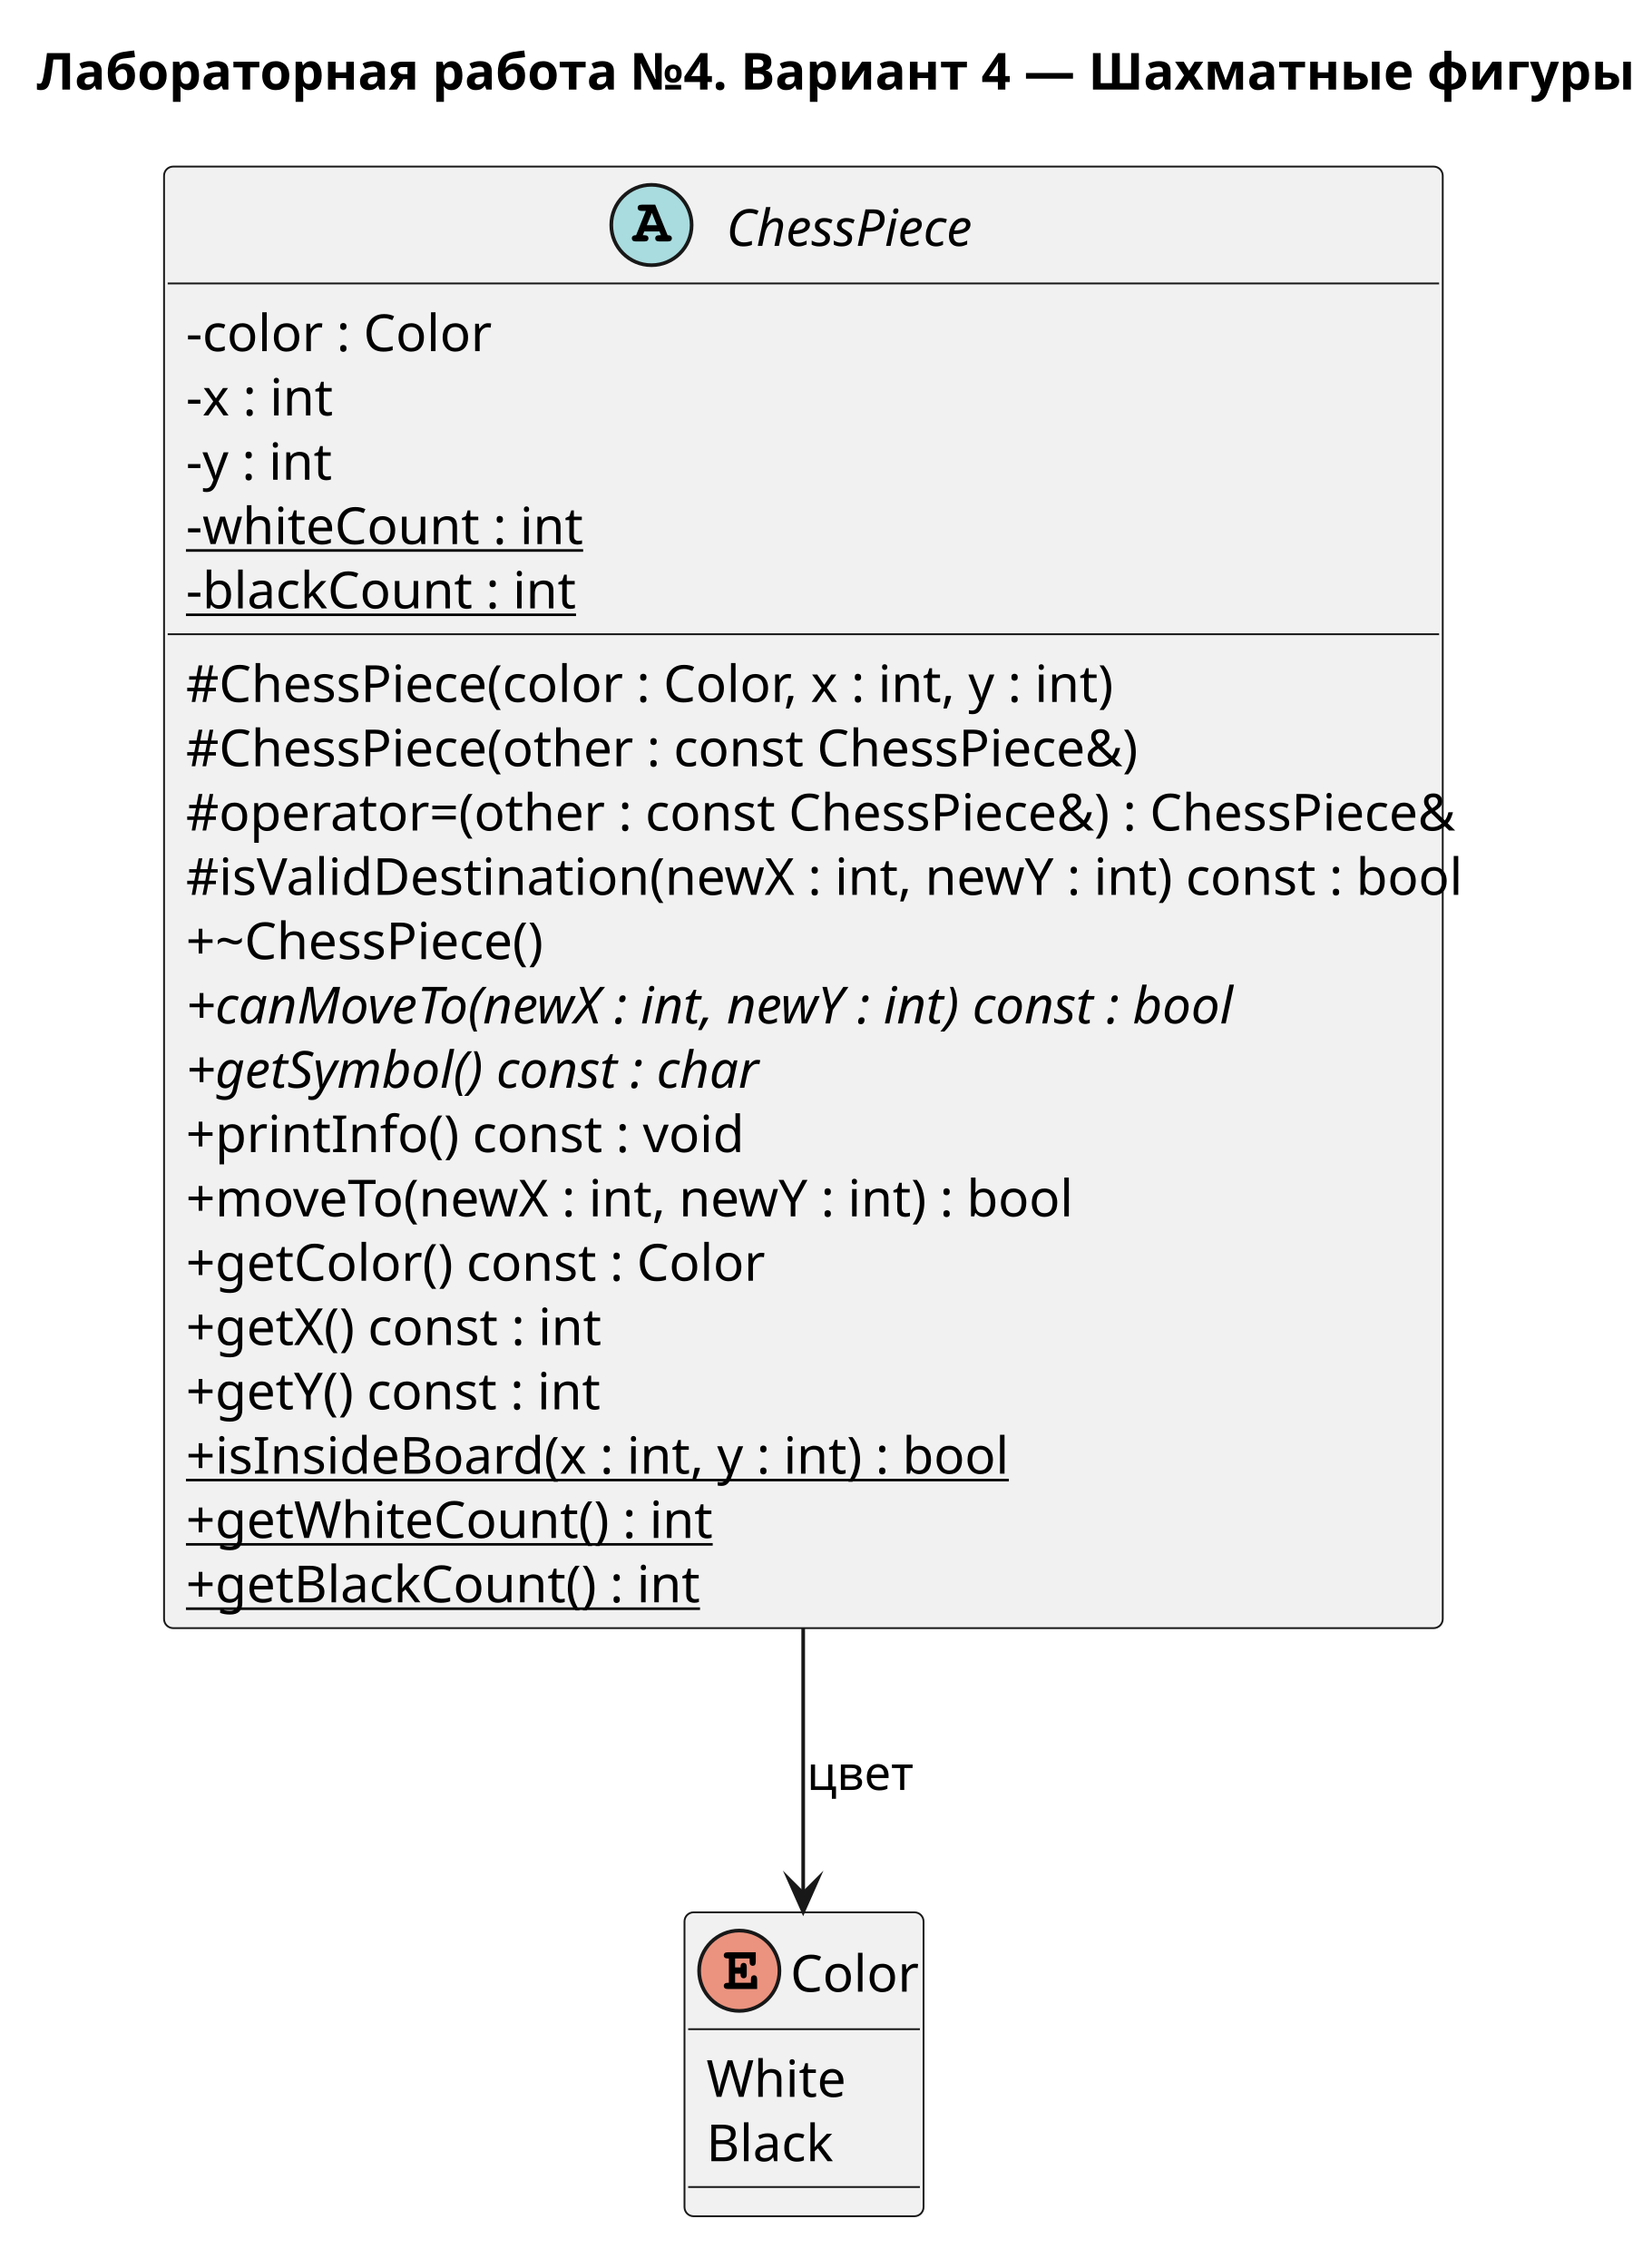
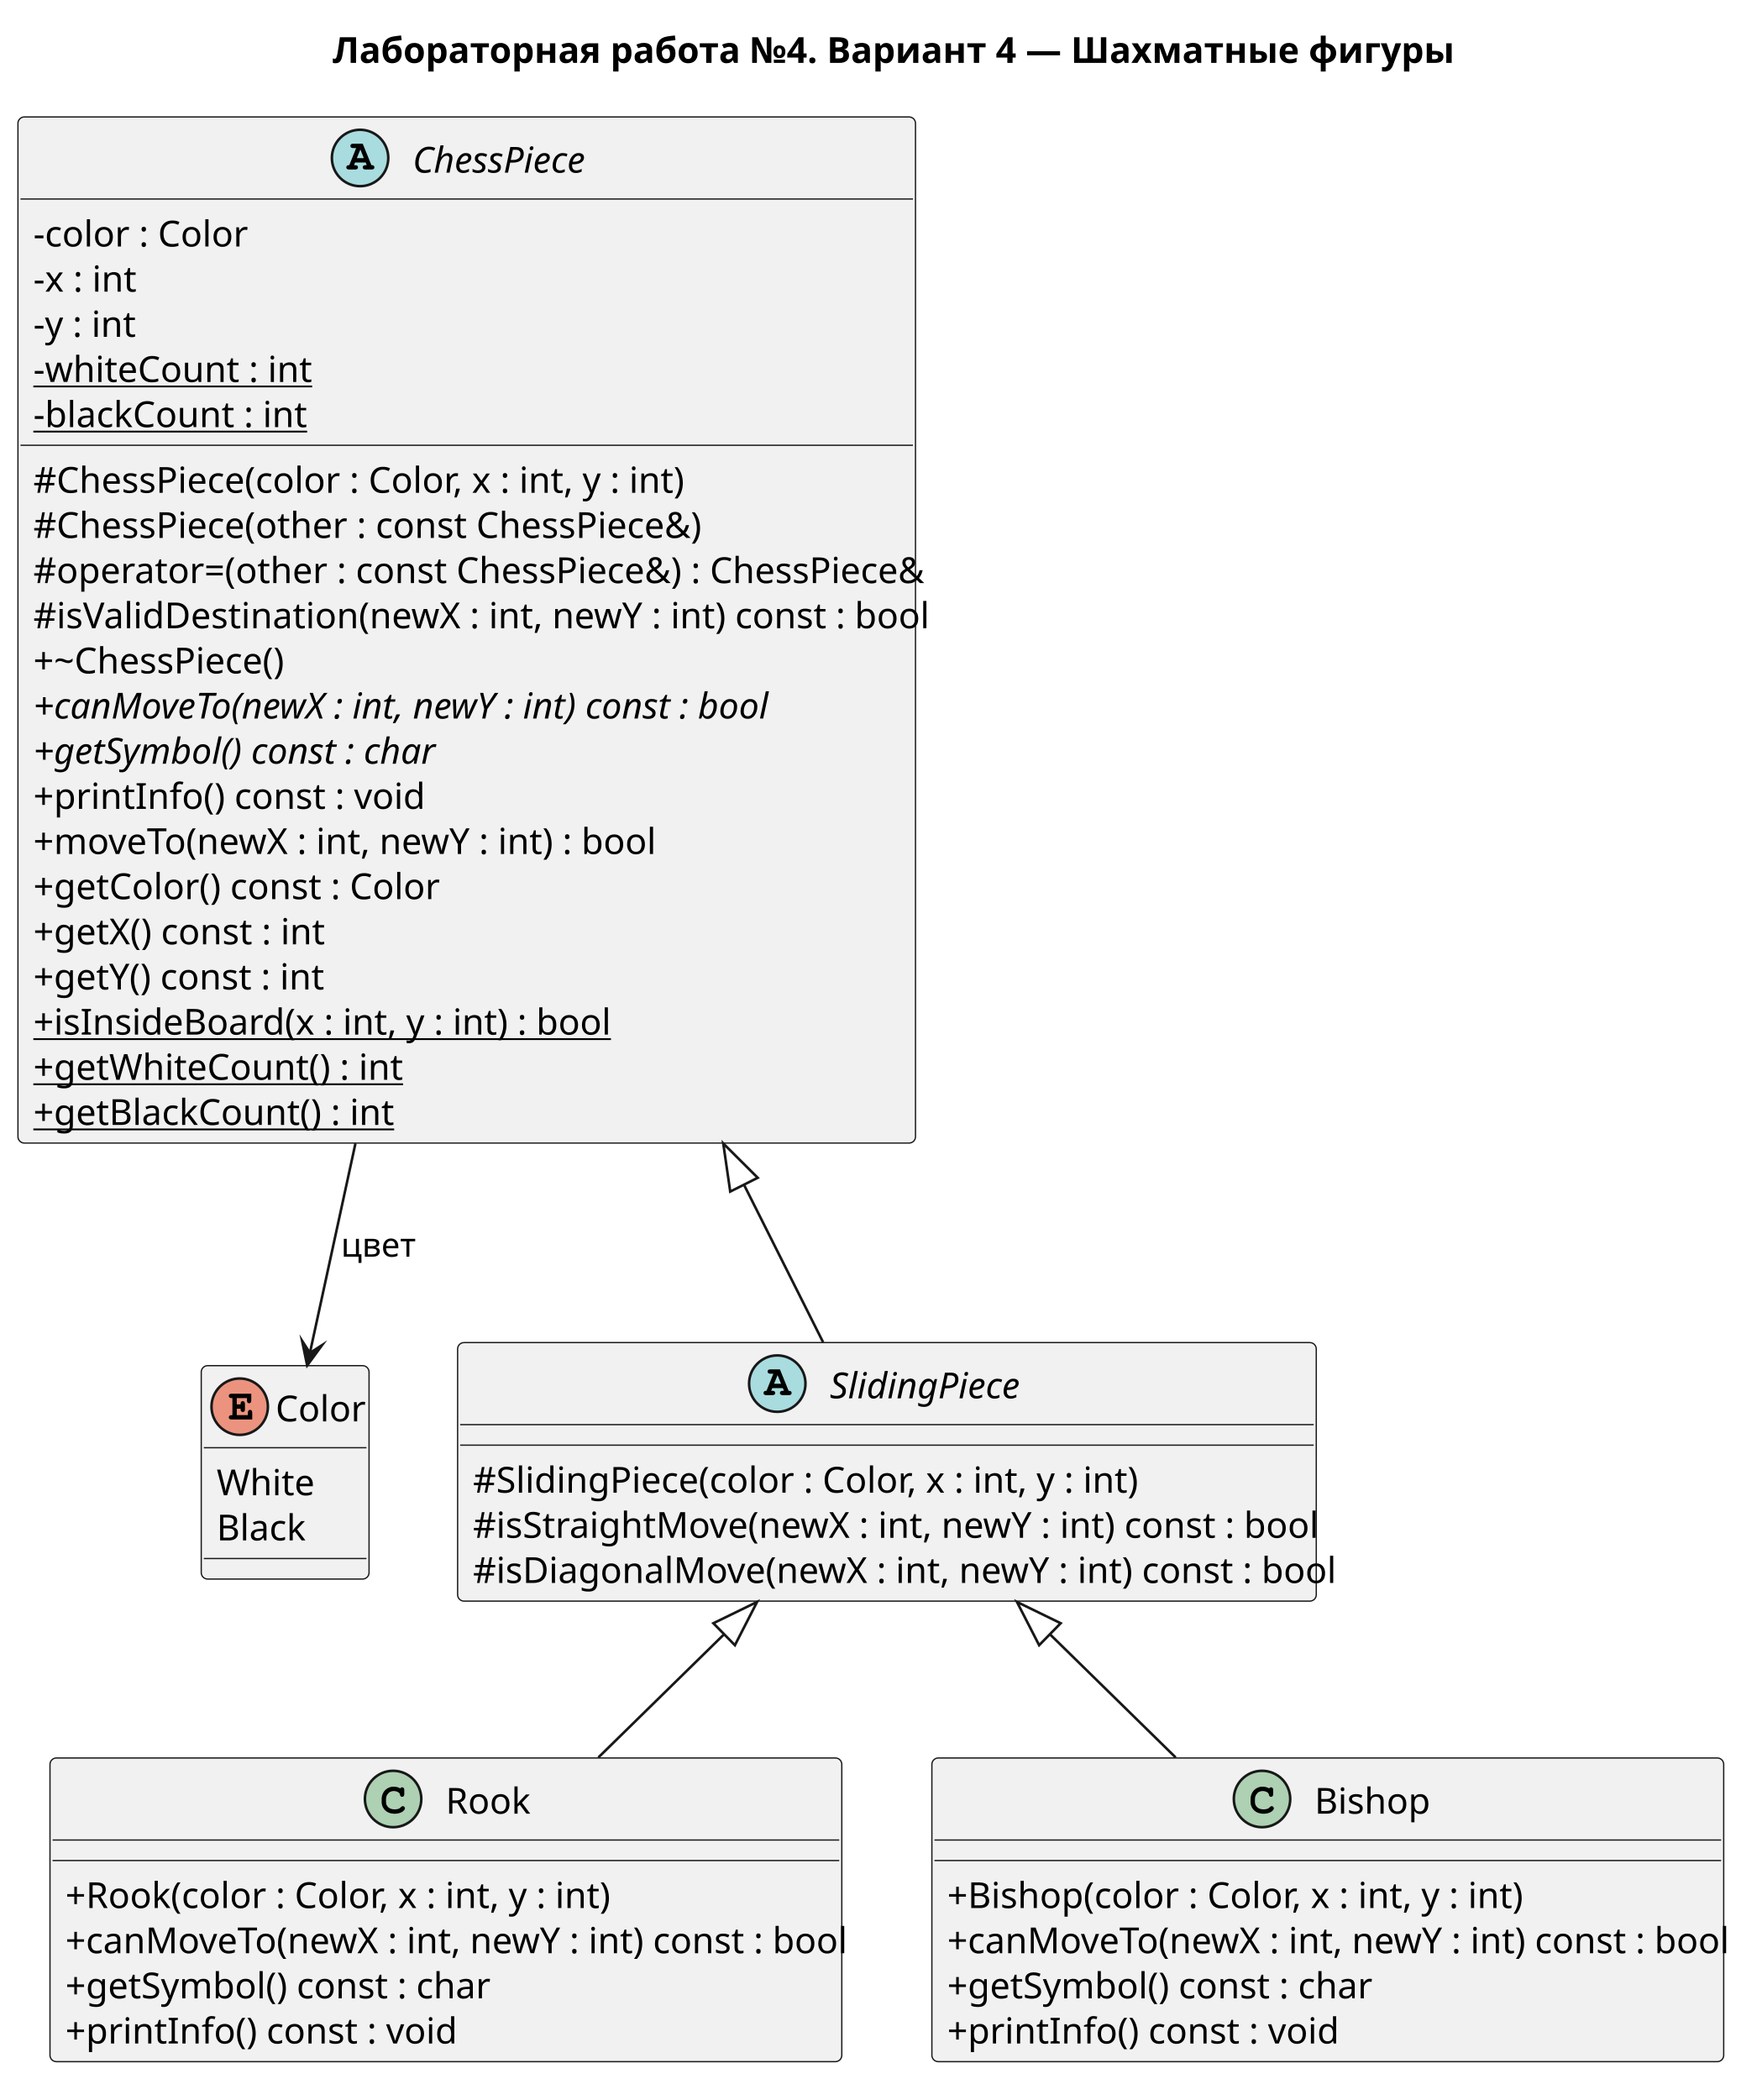
- <svg xmlns="http://www.w3.org/2000/svg" version="1.1" data-diagram-type="CLASS" style="width:447px;height:621px;background:#FFFFFF;" width="447px" height="621px" viewBox="0 0 447 621" zoomAndPan="magnify" preserveAspectRatio="none" contentStyleType="text/css">
+ <svg xmlns="http://www.w3.org/2000/svg" version="1.1" data-diagram-type="CLASS" style="width:687px;height:819px;background:#FFFFFF;" width="687px" height="819px" viewBox="0 0 687 819" zoomAndPan="magnify" preserveAspectRatio="none" contentStyleType="text/css">
  <defs />
  <g font-family="sans-serif" lengthAdjust="spacing">
    <g class="title" data-source-line="1">
-       <text x="10" y="24.533" fill="#000" font-size="14" textLength="420.943" font-weight="700">Лабораторная работа №4. Вариант 4 — Шахматные фигуры</text>
+       <text x="129.71" y="24.533" fill="#000" font-size="14" textLength="420.943" font-weight="700">Лабораторная работа №4. Вариант 4 — Шахматные фигуры</text>
    </g>
    <g class="entity" data-qualified-name="Color" id="ent0001" data-source-line="4">
-       <rect x="187.416" y="523.609" width="65.455" height="83.219" fill="#F1F1F1" style="stroke:#181818;stroke-width:0.5;" rx="2.5" ry="2.5" />
-       <ellipse cx="202.416" cy="539.609" rx="11" ry="11" fill="#EB937F" style="stroke:#181818;stroke-width:1;" />
-       <path d="M201.275,540.406 L201.275,542.906 L205.603,542.906 L205.603,541.984 Q205.603,541.375 205.837,541.109 Q206.087,540.844 206.462,540.844 Q206.837,540.844 207.072,541.109 Q207.306,541.375 207.306,541.984 L207.306,544.609 L199.306,544.609 Q198.681,544.609 198.416,544.375 Q198.166,544.141 198.166,543.75 Q198.166,543.375 198.431,543.141 Q198.697,542.906 199.306,542.906 L199.572,542.906 L199.572,536.25 L199.306,536.25 Q198.681,536.25 198.416,536.016 Q198.166,535.781 198.166,535.391 Q198.166,535.016 198.416,534.781 Q198.681,534.547 199.306,534.547 L206.931,534.547 L206.931,537.141 Q206.931,537.75 206.697,538.016 Q206.478,538.266 206.087,538.266 Q205.712,538.266 205.478,538.016 Q205.244,537.75 205.244,537.141 L205.244,536.25 L201.275,536.25 L201.275,538.703 L202.759,538.703 Q202.759,538.047 202.884,537.859 Q203.15,537.453 203.619,537.453 Q203.994,537.453 204.228,537.719 Q204.462,537.969 204.462,538.578 L204.462,540.547 Q204.462,541.094 204.337,541.281 Q204.072,541.672 203.619,541.672 Q203.15,541.672 202.884,541.266 Q202.759,541.078 202.759,540.406 L201.275,540.406 Z " fill="#000" />
-       <text x="216.416" y="545.338" fill="#000" font-size="14" textLength="33.455">Color</text>
-       <line x1="188.416" y1="555.609" x2="251.871" y2="555.609" style="stroke:#181818;stroke-width:0.5;" />
-       <text x="193.416" y="574.143" fill="#000" font-size="14" textLength="35.786">White</text>
-       <text x="193.416" y="591.752" fill="#000" font-size="14" textLength="34.234">Black</text>
-       <line x1="188.416" y1="598.828" x2="251.871" y2="598.828" style="stroke:#181818;stroke-width:0.5;" />
+       <rect x="78.5" y="532.609" width="65.455" height="83.219" fill="#F1F1F1" style="stroke:#181818;stroke-width:0.5;" rx="2.5" ry="2.5" />
+       <ellipse cx="93.5" cy="548.609" rx="11" ry="11" fill="#EB937F" style="stroke:#181818;stroke-width:1;" />
+       <path d="M92.359,549.406 L92.359,551.906 L96.688,551.906 L96.688,550.984 Q96.688,550.375 96.922,550.109 Q97.172,549.844 97.547,549.844 Q97.922,549.844 98.156,550.109 Q98.391,550.375 98.391,550.984 L98.391,553.609 L90.391,553.609 Q89.766,553.609 89.5,553.375 Q89.25,553.141 89.25,552.75 Q89.25,552.375 89.516,552.141 Q89.781,551.906 90.391,551.906 L90.656,551.906 L90.656,545.25 L90.391,545.25 Q89.766,545.25 89.5,545.016 Q89.25,544.781 89.25,544.391 Q89.25,544.016 89.5,543.781 Q89.766,543.547 90.391,543.547 L98.016,543.547 L98.016,546.141 Q98.016,546.75 97.781,547.016 Q97.563,547.266 97.172,547.266 Q96.797,547.266 96.563,547.016 Q96.328,546.75 96.328,546.141 L96.328,545.25 L92.359,545.25 L92.359,547.703 L93.844,547.703 Q93.844,547.047 93.969,546.859 Q94.234,546.453 94.703,546.453 Q95.078,546.453 95.313,546.719 Q95.547,546.969 95.547,547.578 L95.547,549.547 Q95.547,550.094 95.422,550.281 Q95.156,550.672 94.703,550.672 Q94.234,550.672 93.969,550.266 Q93.844,550.078 93.844,549.406 L92.359,549.406 Z " fill="#000" />
+       <text x="107.5" y="554.338" fill="#000" font-size="14" textLength="33.455">Color</text>
+       <line x1="79.5" y1="564.609" x2="142.955" y2="564.609" style="stroke:#181818;stroke-width:0.5;" />
+       <text x="84.5" y="583.143" fill="#000" font-size="14" textLength="35.786">White</text>
+       <text x="84.5" y="600.752" fill="#000" font-size="14" textLength="34.234">Black</text>
+       <line x1="79.5" y1="607.828" x2="142.955" y2="607.828" style="stroke:#181818;stroke-width:0.5;" />
    </g>
    <g class="entity" data-qualified-name="ChessPiece" id="ent0002" data-source-line="9">
-       <rect x="44.916" y="45.609" width="350.112" height="400.188" fill="#F1F1F1" style="stroke:#181818;stroke-width:0.5;" rx="2.5" ry="2.5" />
-       <ellipse cx="178.37" cy="61.609" rx="11" ry="11" fill="#A9DCDF" style="stroke:#181818;stroke-width:1;" />
-       <path d="M180.558,63.375 L176.417,63.375 L175.995,64.406 L176.417,64.406 Q177.026,64.406 177.292,64.641 Q177.558,64.875 177.558,65.266 Q177.558,65.641 177.292,65.875 Q177.026,66.109 176.417,66.109 L174.12,66.109 Q173.511,66.109 173.261,65.875 Q172.995,65.641 172.995,65.25 Q172.995,64.875 173.276,64.641 Q173.542,64.391 174.167,64.406 L176.839,57.75 L175.729,57.75 Q175.12,57.75 174.854,57.516 Q174.589,57.281 174.589,56.891 Q174.589,56.516 174.854,56.281 Q175.12,56.047 175.729,56.047 L179.401,56.047 L182.792,64.406 Q183.386,64.406 183.573,64.547 Q183.964,64.813 183.964,65.266 Q183.964,65.641 183.698,65.875 Q183.448,66.109 182.839,66.109 L180.542,66.109 Q179.933,66.109 179.667,65.875 Q179.401,65.641 179.401,65.25 Q179.401,64.875 179.667,64.641 Q179.933,64.406 180.542,64.406 L180.964,64.406 L180.558,63.375 Z M179.839,61.672 L178.479,58.297 L177.104,61.672 L179.839,61.672 Z " fill="#000" />
-       <text x="198.87" y="67.338" fill="#000" font-size="14" textLength="74.703" font-style="italic">ChessPiece</text>
-       <line x1="45.916" y1="77.609" x2="394.028" y2="77.609" style="stroke:#181818;stroke-width:0.5;" />
-       <text x="50.916" y="96.143" fill="#000" font-size="14" textLength="80.131">-color : Color</text>
-       <text x="50.916" y="113.752" fill="#000" font-size="14" textLength="38.117">-x : int</text>
-       <text x="50.916" y="131.361" fill="#000" font-size="14" textLength="38.117">-y : int</text>
-       <text x="50.916" y="148.971" fill="#000" font-size="14" textLength="101.158" text-decoration="underline">-whiteCount : int</text>
-       <text x="50.916" y="166.58" fill="#000" font-size="14" textLength="101.158" text-decoration="underline">-blackCount : int</text>
-       <line x1="45.916" y1="173.656" x2="394.028" y2="173.656" style="stroke:#181818;stroke-width:0.5;" />
-       <text x="50.916" y="192.189" fill="#000" font-size="14" textLength="249.751">#ChessPiece(color : Color, x : int, y : int)</text>
-       <text x="50.916" y="209.799" fill="#000" font-size="14" textLength="256.785">#ChessPiece(other : const ChessPiece&amp;)</text>
-       <text x="50.916" y="227.408" fill="#000" font-size="14" textLength="338.112">#operator=(other : const ChessPiece&amp;) : ChessPiece&amp;</text>
-       <text x="50.916" y="245.018" fill="#000" font-size="14" textLength="334.612">#isValidDestination(newX : int, newY : int) const : bool</text>
-       <text x="50.916" y="262.627" fill="#000" font-size="14" textLength="100.379">+~ChessPiece()</text>
-       <text x="50.916" y="280.236" fill="#000" font-size="14" textLength="296.864" font-style="italic">+canMoveTo(newX : int, newY : int) const : bool</text>
-       <text x="50.916" y="297.846" fill="#000" font-size="14" textLength="159.899" font-style="italic">+getSymbol() const : char</text>
-       <text x="50.916" y="315.455" fill="#000" font-size="14" textLength="142.789">+printInfo() const : void</text>
-       <text x="50.916" y="333.064" fill="#000" font-size="14" textLength="236.94">+moveTo(newX : int, newY : int) : bool</text>
-       <text x="50.916" y="350.674" fill="#000" font-size="14" textLength="152.893">+getColor() const : Color</text>
-       <text x="50.916" y="368.283" fill="#000" font-size="14" textLength="110.106">+getX() const : int</text>
-       <text x="50.916" y="385.893" fill="#000" font-size="14" textLength="110.106">+getY() const : int</text>
-       <text x="50.916" y="403.502" fill="#000" font-size="14" textLength="215.154" text-decoration="underline">+isInsideBoard(x : int, y : int) : bool</text>
-       <text x="50.916" y="421.111" fill="#000" font-size="14" textLength="136.562" text-decoration="underline">+getWhiteCount() : int</text>
-       <text x="50.916" y="438.721" fill="#000" font-size="14" textLength="135.01" text-decoration="underline">+getBlackCount() : int</text>
+       <rect x="7" y="45.609" width="350.112" height="400.188" fill="#F1F1F1" style="stroke:#181818;stroke-width:0.5;" rx="2.5" ry="2.5" />
+       <ellipse cx="140.455" cy="61.609" rx="11" ry="11" fill="#A9DCDF" style="stroke:#181818;stroke-width:1;" />
+       <path d="M142.642,63.375 L138.501,63.375 L138.08,64.406 L138.501,64.406 Q139.111,64.406 139.376,64.641 Q139.642,64.875 139.642,65.266 Q139.642,65.641 139.376,65.875 Q139.111,66.109 138.501,66.109 L136.205,66.109 Q135.595,66.109 135.345,65.875 Q135.08,65.641 135.08,65.25 Q135.08,64.875 135.361,64.641 Q135.626,64.391 136.251,64.406 L138.923,57.75 L137.814,57.75 Q137.205,57.75 136.939,57.516 Q136.673,57.281 136.673,56.891 Q136.673,56.516 136.939,56.281 Q137.205,56.047 137.814,56.047 L141.486,56.047 L144.876,64.406 Q145.47,64.406 145.658,64.547 Q146.048,64.813 146.048,65.266 Q146.048,65.641 145.783,65.875 Q145.533,66.109 144.923,66.109 L142.626,66.109 Q142.017,66.109 141.751,65.875 Q141.486,65.641 141.486,65.25 Q141.486,64.875 141.751,64.641 Q142.017,64.406 142.626,64.406 L143.048,64.406 L142.642,63.375 Z M141.923,61.672 L140.564,58.297 L139.189,61.672 L141.923,61.672 Z " fill="#000" />
+       <text x="160.955" y="67.338" fill="#000" font-size="14" textLength="74.703" font-style="italic">ChessPiece</text>
+       <line x1="8" y1="77.609" x2="356.112" y2="77.609" style="stroke:#181818;stroke-width:0.5;" />
+       <text x="13" y="96.143" fill="#000" font-size="14" textLength="80.131">-color : Color</text>
+       <text x="13" y="113.752" fill="#000" font-size="14" textLength="38.117">-x : int</text>
+       <text x="13" y="131.361" fill="#000" font-size="14" textLength="38.117">-y : int</text>
+       <text x="13" y="148.971" fill="#000" font-size="14" textLength="101.158" text-decoration="underline">-whiteCount : int</text>
+       <text x="13" y="166.58" fill="#000" font-size="14" textLength="101.158" text-decoration="underline">-blackCount : int</text>
+       <line x1="8" y1="173.656" x2="356.112" y2="173.656" style="stroke:#181818;stroke-width:0.5;" />
+       <text x="13" y="192.189" fill="#000" font-size="14" textLength="249.751">#ChessPiece(color : Color, x : int, y : int)</text>
+       <text x="13" y="209.799" fill="#000" font-size="14" textLength="256.785">#ChessPiece(other : const ChessPiece&amp;)</text>
+       <text x="13" y="227.408" fill="#000" font-size="14" textLength="338.112">#operator=(other : const ChessPiece&amp;) : ChessPiece&amp;</text>
+       <text x="13" y="245.018" fill="#000" font-size="14" textLength="334.612">#isValidDestination(newX : int, newY : int) const : bool</text>
+       <text x="13" y="262.627" fill="#000" font-size="14" textLength="100.379">+~ChessPiece()</text>
+       <text x="13" y="280.236" fill="#000" font-size="14" textLength="296.864" font-style="italic">+canMoveTo(newX : int, newY : int) const : bool</text>
+       <text x="13" y="297.846" fill="#000" font-size="14" textLength="159.899" font-style="italic">+getSymbol() const : char</text>
+       <text x="13" y="315.455" fill="#000" font-size="14" textLength="142.789">+printInfo() const : void</text>
+       <text x="13" y="333.064" fill="#000" font-size="14" textLength="236.94">+moveTo(newX : int, newY : int) : bool</text>
+       <text x="13" y="350.674" fill="#000" font-size="14" textLength="152.893">+getColor() const : Color</text>
+       <text x="13" y="368.283" fill="#000" font-size="14" textLength="110.106">+getX() const : int</text>
+       <text x="13" y="385.893" fill="#000" font-size="14" textLength="110.106">+getY() const : int</text>
+       <text x="13" y="403.502" fill="#000" font-size="14" textLength="215.154" text-decoration="underline">+isInsideBoard(x : int, y : int) : bool</text>
+       <text x="13" y="421.111" fill="#000" font-size="14" textLength="136.562" text-decoration="underline">+getWhiteCount() : int</text>
+       <text x="13" y="438.721" fill="#000" font-size="14" textLength="135.01" text-decoration="underline">+getBlackCount() : int</text>
    </g>
-     <g class="link" data-entity-1="ent0002" data-entity-2="ent0001" id="lnk3" data-source-line="32" data-link-type="dependency">
-       <path d="M219.916,445.879 C219.916,475.159 219.916,497.469 219.916,518.449" style="stroke:#181818;stroke-width:1;" fill="none" id="ChessPiece-to-Color" codeLine="32" />
-       <polygon points="219.916,523.449,223.916,514.449,219.916,518.449,215.916,514.449,219.916,523.449" fill="#181818" style="stroke:#181818;stroke-width:1;stroke-linejoin:miter;stroke-miterlimit:10;" />
-       <text x="220.916" y="490.104" fill="#000" font-size="13" textLength="27.536">цвет</text>
+     <g class="entity" data-qualified-name="SlidingPiece" id="ent0003" data-source-line="32">
+       <rect x="178.5" y="523.609" width="334.937" height="100.828" fill="#F1F1F1" style="stroke:#181818;stroke-width:0.5;" rx="2.5" ry="2.5" />
+       <ellipse cx="303.194" cy="539.609" rx="11" ry="11" fill="#A9DCDF" style="stroke:#181818;stroke-width:1;" />
+       <path d="M305.382,541.375 L301.241,541.375 L300.819,542.406 L301.241,542.406 Q301.851,542.406 302.116,542.641 Q302.382,542.875 302.382,543.266 Q302.382,543.641 302.116,543.875 Q301.851,544.109 301.241,544.109 L298.944,544.109 Q298.335,544.109 298.085,543.875 Q297.819,543.641 297.819,543.25 Q297.819,542.875 298.101,542.641 Q298.366,542.391 298.991,542.406 L301.663,535.75 L300.554,535.75 Q299.944,535.75 299.679,535.516 Q299.413,535.281 299.413,534.891 Q299.413,534.516 299.679,534.281 Q299.944,534.047 300.554,534.047 L304.226,534.047 L307.616,542.406 Q308.21,542.406 308.397,542.547 Q308.788,542.813 308.788,543.266 Q308.788,543.641 308.522,543.875 Q308.272,544.109 307.663,544.109 L305.366,544.109 Q304.757,544.109 304.491,543.875 Q304.226,543.641 304.226,543.25 Q304.226,542.875 304.491,542.641 Q304.757,542.406 305.366,542.406 L305.788,542.406 L305.382,541.375 Z M304.663,539.672 L303.304,536.297 L301.929,539.672 L304.663,539.672 Z " fill="#000" />
+       <text x="323.694" y="545.338" fill="#000" font-size="14" textLength="77.048" font-style="italic">SlidingPiece</text>
+       <line x1="179.5" y1="555.609" x2="512.437" y2="555.609" style="stroke:#181818;stroke-width:0.5;" />
+       <line x1="179.5" y1="563.609" x2="512.437" y2="563.609" style="stroke:#181818;stroke-width:0.5;" />
+       <text x="184.5" y="582.143" fill="#000" font-size="14" textLength="252.096">#SlidingPiece(color : Color, x : int, y : int)</text>
+       <text x="184.5" y="599.752" fill="#000" font-size="14" textLength="315.923">#isStraightMove(newX : int, newY : int) const : bool</text>
+       <text x="184.5" y="617.361" fill="#000" font-size="14" textLength="322.937">#isDiagonalMove(newX : int, newY : int) const : bool</text>
+     </g>
+     <g class="entity" data-qualified-name="Rook" id="ent0004" data-source-line="38">
+       <rect x="19.5" y="685.609" width="308.864" height="118.438" fill="#F1F1F1" style="stroke:#181818;stroke-width:0.5;" rx="2.5" ry="2.5" />
+       <ellipse cx="153.341" cy="701.609" rx="11" ry="11" fill="#ADD1B2" style="stroke:#181818;stroke-width:1;" />
+       <path d="M156.106,697.484 Q156.263,697.266 156.45,697.156 Q156.638,697.047 156.856,697.047 Q157.231,697.047 157.466,697.313 Q157.7,697.563 157.7,698.172 L157.7,699.625 Q157.7,700.234 157.466,700.5 Q157.231,700.766 156.856,700.766 Q156.513,700.766 156.31,700.563 Q156.106,700.375 155.997,699.859 Q155.95,699.5 155.763,699.313 Q155.435,698.938 154.825,698.719 Q154.216,698.5 153.591,698.5 Q152.825,698.5 152.185,698.828 Q151.56,699.156 151.06,699.906 Q150.575,700.656 150.575,701.688 L150.575,702.781 Q150.575,704.016 151.466,704.844 Q152.356,705.656 153.95,705.656 Q154.888,705.656 155.544,705.406 Q155.935,705.25 156.356,704.813 Q156.622,704.547 156.763,704.469 Q156.919,704.391 157.122,704.391 Q157.45,704.391 157.7,704.656 Q157.966,704.906 157.966,705.25 Q157.966,705.594 157.622,706 Q157.122,706.578 156.325,706.906 Q155.247,707.359 153.95,707.359 Q152.435,707.359 151.231,706.734 Q150.247,706.234 149.56,705.172 Q148.872,704.094 148.872,702.813 L148.872,701.656 Q148.872,700.328 149.481,699.188 Q150.106,698.031 151.2,697.422 Q152.294,696.797 153.528,696.797 Q154.263,696.797 154.903,696.969 Q155.56,697.125 156.106,697.484 Z " fill="#000" />
+       <text x="173.841" y="707.338" fill="#000" font-size="14" textLength="32.683">Rook</text>
+       <line x1="20.5" y1="717.609" x2="327.364" y2="717.609" style="stroke:#181818;stroke-width:0.5;" />
+       <line x1="20.5" y1="725.609" x2="327.364" y2="725.609" style="stroke:#181818;stroke-width:0.5;" />
+       <text x="25.5" y="744.143" fill="#000" font-size="14" textLength="208.12">+Rook(color : Color, x : int, y : int)</text>
+       <text x="25.5" y="761.752" fill="#000" font-size="14" textLength="296.864">+canMoveTo(newX : int, newY : int) const : bool</text>
+       <text x="25.5" y="779.361" fill="#000" font-size="14" textLength="159.899">+getSymbol() const : char</text>
+       <text x="25.5" y="796.971" fill="#000" font-size="14" textLength="142.789">+printInfo() const : void</text>
+     </g>
+     <g class="entity" data-qualified-name="Bishop" id="ent0005" data-source-line="45">
+       <rect x="363.5" y="685.609" width="308.864" height="118.438" fill="#F1F1F1" style="stroke:#181818;stroke-width:0.5;" rx="2.5" ry="2.5" />
+       <ellipse cx="492.279" cy="701.609" rx="11" ry="11" fill="#ADD1B2" style="stroke:#181818;stroke-width:1;" />
+       <path d="M495.044,697.484 Q495.201,697.266 495.388,697.156 Q495.576,697.047 495.794,697.047 Q496.169,697.047 496.404,697.313 Q496.638,697.563 496.638,698.172 L496.638,699.625 Q496.638,700.234 496.404,700.5 Q496.169,700.766 495.794,700.766 Q495.451,700.766 495.248,700.563 Q495.044,700.375 494.935,699.859 Q494.888,699.5 494.701,699.313 Q494.373,698.938 493.763,698.719 Q493.154,698.5 492.529,698.5 Q491.763,698.5 491.123,698.828 Q490.498,699.156 489.998,699.906 Q489.513,700.656 489.513,701.688 L489.513,702.781 Q489.513,704.016 490.404,704.844 Q491.294,705.656 492.888,705.656 Q493.826,705.656 494.482,705.406 Q494.873,705.25 495.294,704.813 Q495.56,704.547 495.701,704.469 Q495.857,704.391 496.06,704.391 Q496.388,704.391 496.638,704.656 Q496.904,704.906 496.904,705.25 Q496.904,705.594 496.56,706 Q496.06,706.578 495.263,706.906 Q494.185,707.359 492.888,707.359 Q491.373,707.359 490.169,706.734 Q489.185,706.234 488.498,705.172 Q487.81,704.094 487.81,702.813 L487.81,701.656 Q487.81,700.328 488.419,699.188 Q489.044,698.031 490.138,697.422 Q491.232,696.797 492.466,696.797 Q493.201,696.797 493.841,696.969 Q494.498,697.125 495.044,697.484 Z " fill="#000" />
+       <text x="512.779" y="707.338" fill="#000" font-size="14" textLength="42.807">Bishop</text>
+       <line x1="364.5" y1="717.609" x2="671.364" y2="717.609" style="stroke:#181818;stroke-width:0.5;" />
+       <line x1="364.5" y1="725.609" x2="671.364" y2="725.609" style="stroke:#181818;stroke-width:0.5;" />
+       <text x="369.5" y="744.143" fill="#000" font-size="14" textLength="218.244">+Bishop(color : Color, x : int, y : int)</text>
+       <text x="369.5" y="761.752" fill="#000" font-size="14" textLength="296.864">+canMoveTo(newX : int, newY : int) const : bool</text>
+       <text x="369.5" y="779.361" fill="#000" font-size="14" textLength="159.899">+getSymbol() const : char</text>
+       <text x="369.5" y="796.971" fill="#000" font-size="14" textLength="142.789">+printInfo() const : void</text>
+     </g>
+     <g class="link" data-entity-1="ent0002" data-entity-2="ent0001" id="lnk6" data-source-line="52" data-link-type="dependency">
+       <path d="M138.65,445.939 C131.52,478.739 125.904,504.594 120.884,527.644" style="stroke:#181818;stroke-width:1;" fill="none" id="ChessPiece-to-Color" codeLine="52" />
+       <polygon points="119.82,532.529,125.644,524.587,120.884,527.644,117.827,522.884,119.82,532.529" fill="#181818" style="stroke:#181818;stroke-width:1;stroke-linejoin:miter;stroke-miterlimit:10;" />
+       <text x="133" y="490.104" fill="#000" font-size="13" textLength="27.536">цвет</text>
+     </g>
+     <g class="link" data-entity-1="ent0002" data-entity-2="ent0003" id="lnk7" data-source-line="53" data-link-type="extension">
+       <path d="M290.201,462.023 C304.611,490.703 310.15,501.729 321.08,523.499" style="stroke:#181818;stroke-width:1;" fill="none" id="ChessPiece-backto-SlidingPiece" codeLine="53" />
+       <polygon points="282.12,445.939,284.84,464.717,295.563,459.33,282.12,445.939" fill="none" style="stroke:#181818;stroke-width:1;stroke-linejoin:miter;stroke-miterlimit:10;" />
+     </g>
+     <g class="link" data-entity-1="ent0003" data-entity-2="ent0004" id="lnk8" data-source-line="54" data-link-type="extension">
+       <path d="M282.464,637.348 C263.044,656.378 253.57,665.659 233.4,685.419" style="stroke:#181818;stroke-width:1;" fill="none" id="SlidingPiece-backto-Rook" codeLine="54" />
+       <polygon points="295.32,624.749,278.264,633.062,286.663,641.633,295.32,624.749" fill="none" style="stroke:#181818;stroke-width:1;stroke-linejoin:miter;stroke-miterlimit:10;" />
+     </g>
+     <g class="link" data-entity-1="ent0003" data-entity-2="ent0005" id="lnk9" data-source-line="55" data-link-type="extension">
+       <path d="M409.536,637.348 C428.956,656.378 438.43,665.659 458.6,685.419" style="stroke:#181818;stroke-width:1;" fill="none" id="SlidingPiece-backto-Bishop" codeLine="55" />
+       <polygon points="396.68,624.749,405.337,641.633,413.736,633.062,396.68,624.749" fill="none" style="stroke:#181818;stroke-width:1;stroke-linejoin:miter;stroke-miterlimit:10;" />
    </g>
  </g>
</svg>
